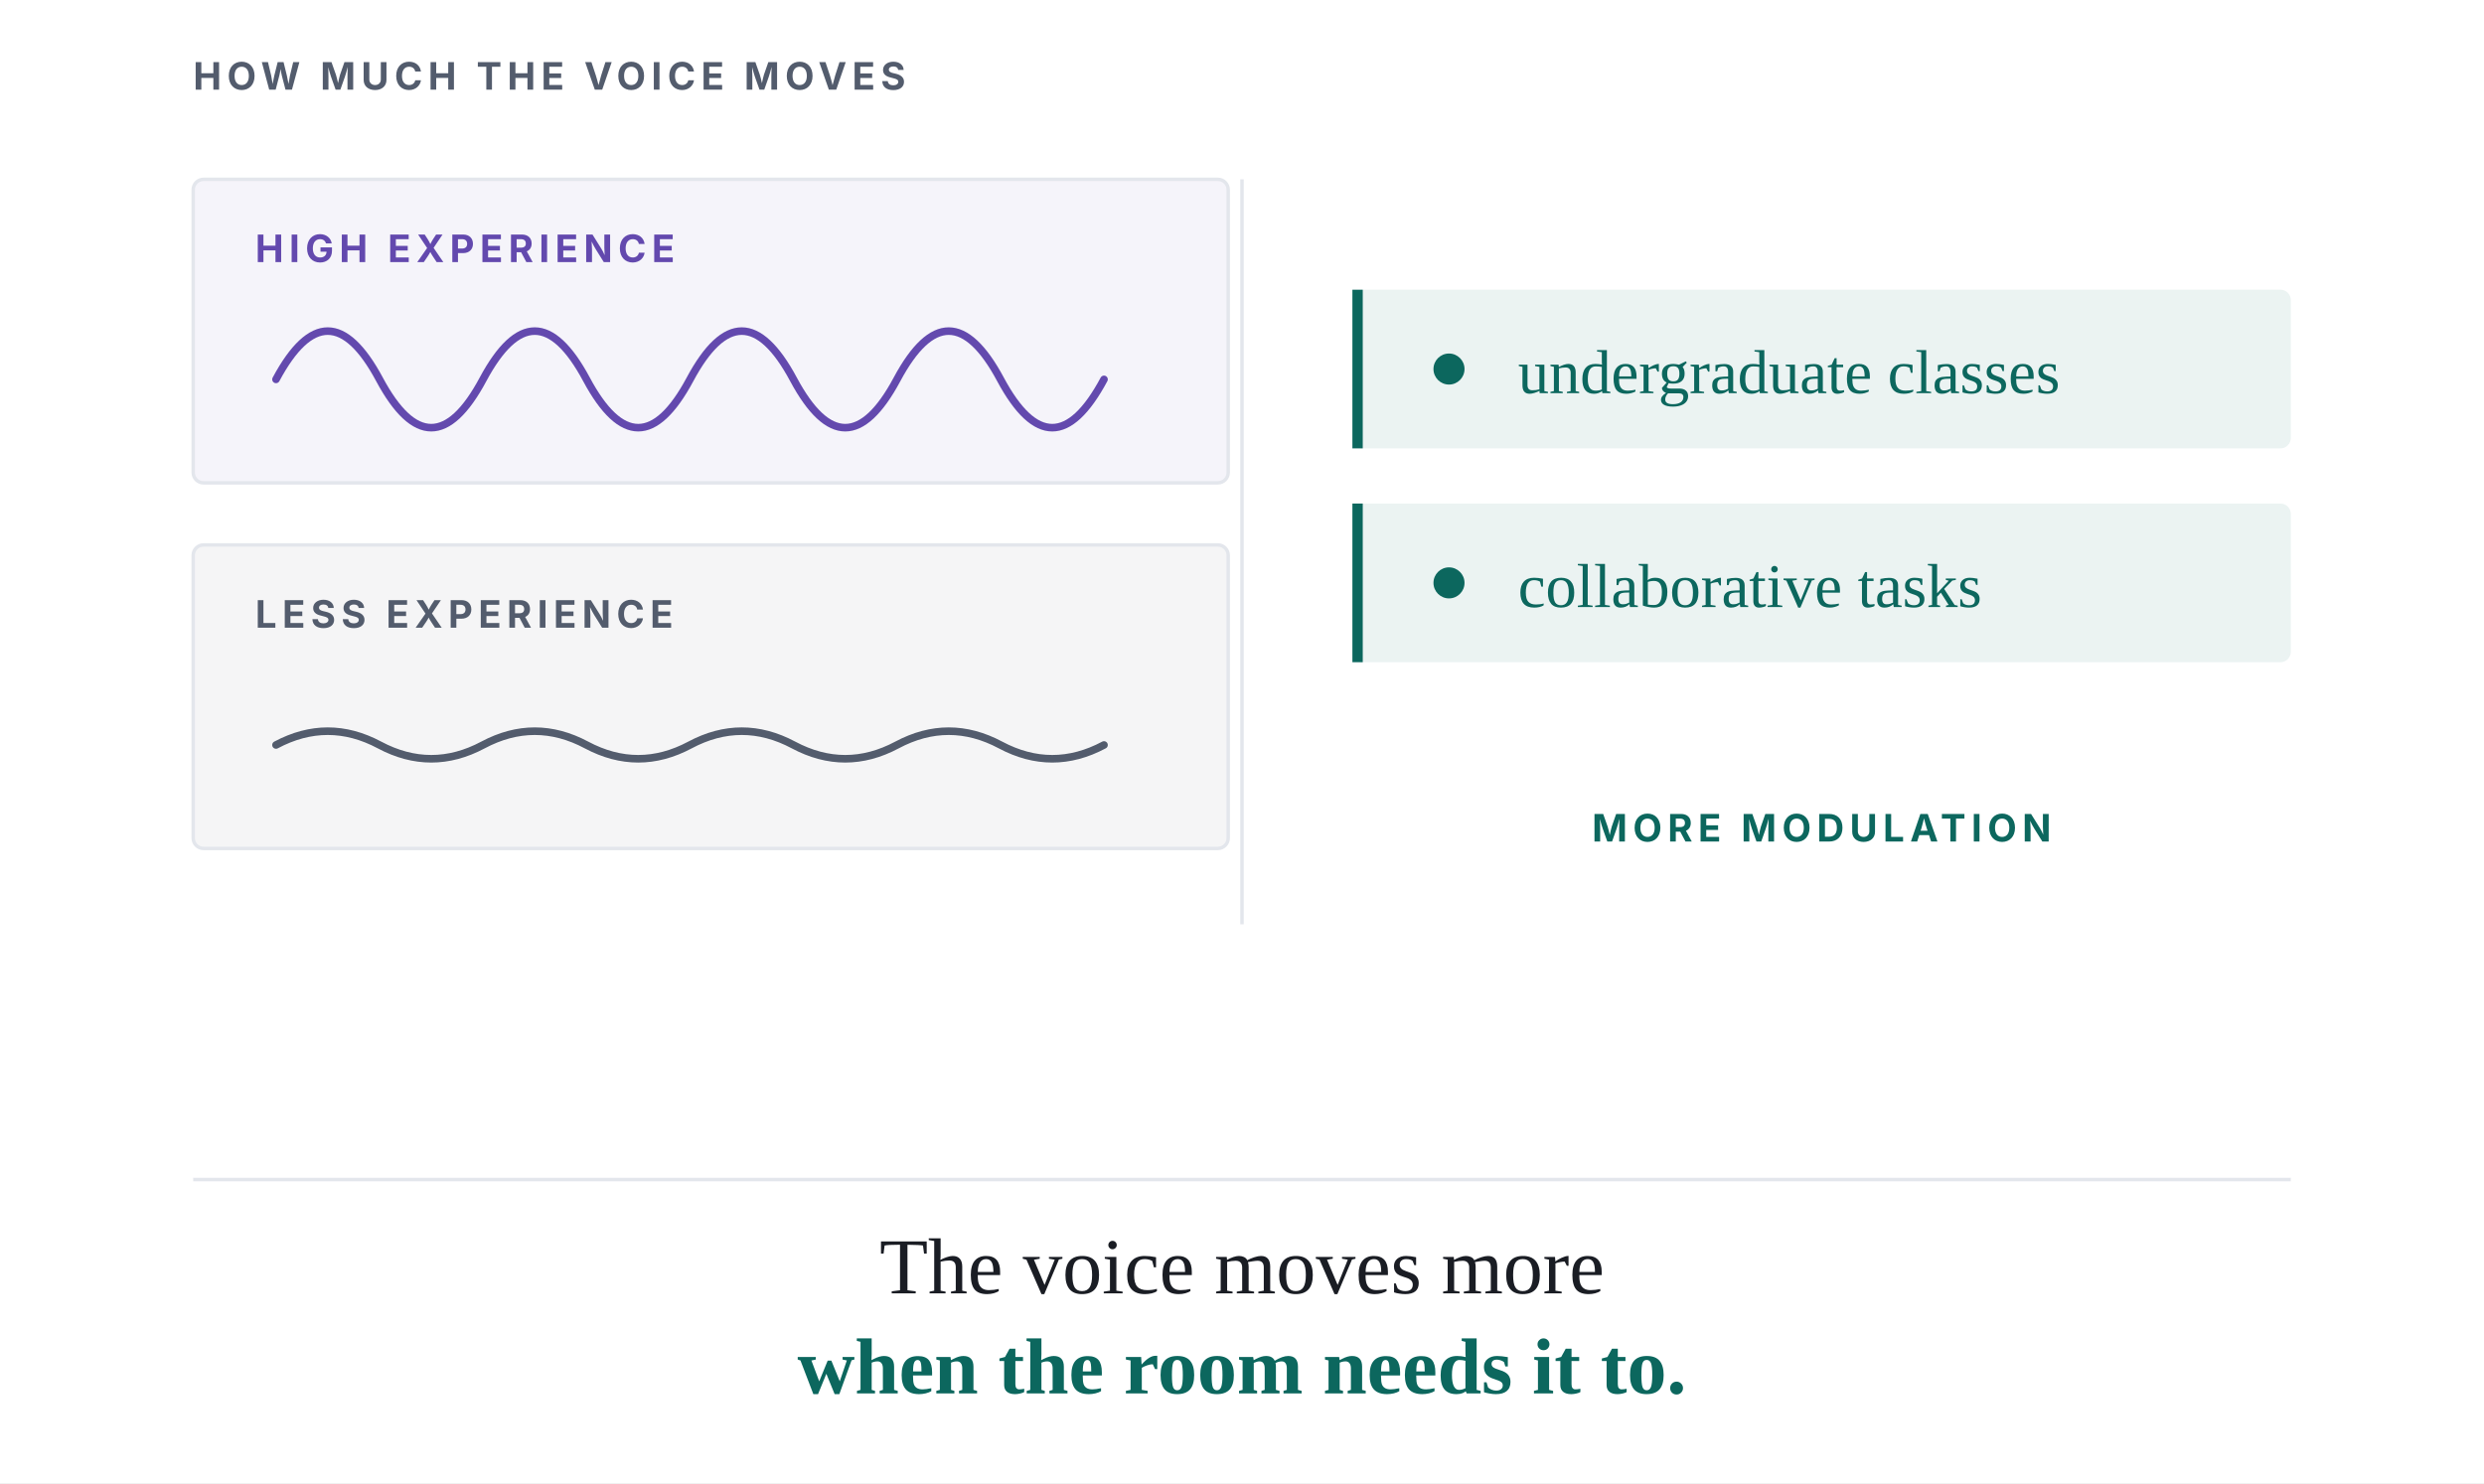
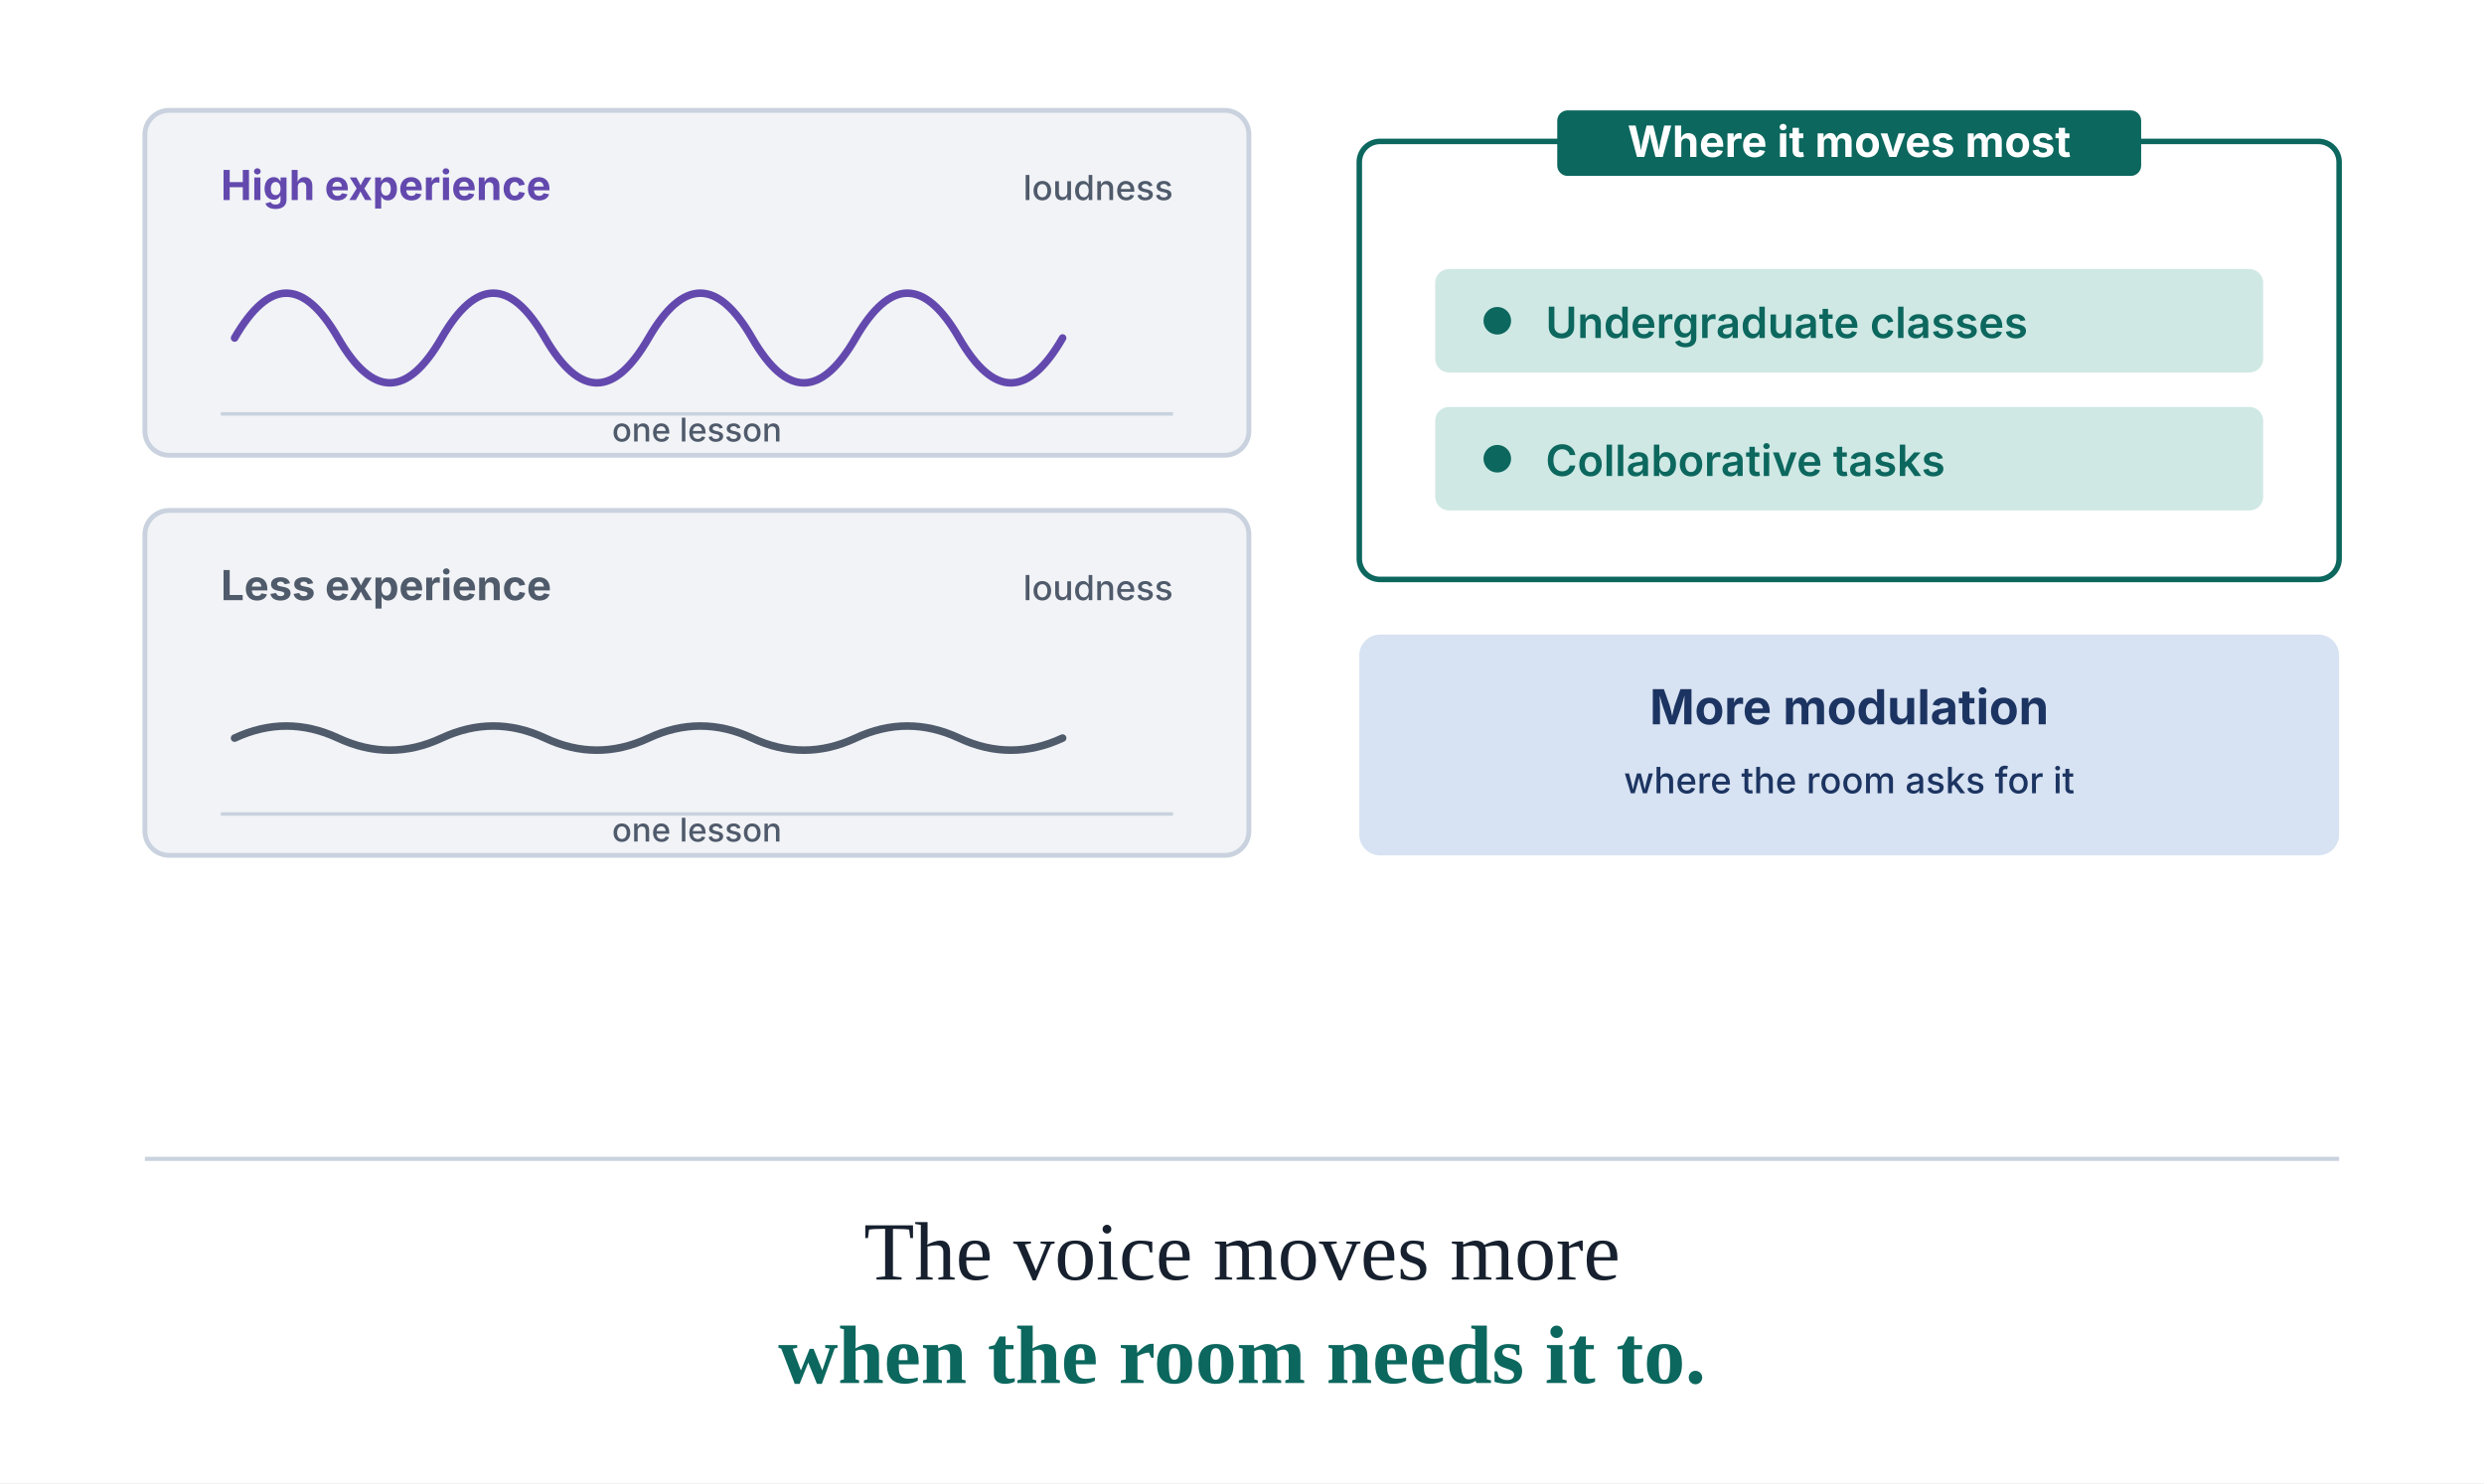
<svg xmlns="http://www.w3.org/2000/svg" class="wb" viewBox="0 0 720 430" role="img" aria-label="Loudness varied more in the speech of high-experience teachers, in undergraduate classes, and during collaborative tasks.">
  <rect width="720" height="430" fill="#ffffff" />
-   <text x="56" y="26" text-anchor="start" font-family="Inter,-apple-system,'Helvetica Neue',system-ui,sans-serif" font-size="11" font-weight="700" fill="#535c6d" letter-spacing="1.6">HOW MUCH THE VOICE MOVES</text>
-   <rect x="56" y="52" width="300" height="88" rx="3" fill="#6349ae" fill-opacity="0.06" />
-   <rect x="56" y="52" width="300" height="88" rx="3" fill="none" stroke="#e3e6ec" stroke-width="1" />
-   <text x="74" y="76" text-anchor="start" font-family="Inter,-apple-system,'Helvetica Neue',system-ui,sans-serif" font-size="11" font-weight="700" fill="#6349ae" letter-spacing="1.6">HIGH EXPERIENCE</text>
-   <path d="M80 110 q15 -28 30 0 q15 28 30 0 q15 -28 30 0 q15 28 30 0 q15 -28 30 0 q15 28 30 0 q15 -28 30 0 q15 28 30 0" fill="none" stroke="#6349ae" stroke-width="2.2" stroke-linecap="round" stroke-linejoin="round" />
-   <rect x="56" y="158" width="300" height="88" rx="3" fill="#535c6d" fill-opacity="0.06" />
-   <rect x="56" y="158" width="300" height="88" rx="3" fill="none" stroke="#e3e6ec" stroke-width="1" />
-   <text x="74" y="182" text-anchor="start" font-family="Inter,-apple-system,'Helvetica Neue',system-ui,sans-serif" font-size="11" font-weight="700" fill="#535c6d" letter-spacing="1.6">LESS EXPERIENCE</text>
-   <path d="M80 216 q15 -8 30 0 q15 8 30 0 q15 -8 30 0 q15 8 30 0 q15 -8 30 0 q15 8 30 0 q15 -8 30 0 q15 8 30 0" fill="none" stroke="#535c6d" stroke-width="2.2" stroke-linecap="round" stroke-linejoin="round" />
-   <path d="M360.0 52 V268" fill="none" stroke="#e3e6ec" stroke-width="1" stroke-linecap="butt" stroke-linejoin="round" />
-   <rect x="392" y="84" width="272" height="46" rx="3" fill="#0c675e" fill-opacity="0.08" />
-   <path d="M393.5 84 V130" fill="none" stroke="#0c675e" stroke-width="3" stroke-linecap="butt" stroke-linejoin="round" />
-   <circle cx="420" cy="107" r="4.5" fill="#0c675e" />
-   <text x="440" y="114" text-anchor="start" font-family="Fraunces,Georgia,'Times New Roman',serif" font-size="18" font-weight="500" fill="#0c675e">undergraduate classes</text>
-   <rect x="392" y="146" width="272" height="46" rx="3" fill="#0c675e" fill-opacity="0.08" />
-   <path d="M393.5 146 V192" fill="none" stroke="#0c675e" stroke-width="3" stroke-linecap="butt" stroke-linejoin="round" />
-   <circle cx="420" cy="169" r="4.5" fill="#0c675e" />
-   <text x="440" y="176" text-anchor="start" font-family="Fraunces,Georgia,'Times New Roman',serif" font-size="18" font-weight="500" fill="#0c675e">collaborative tasks</text>
-   <text x="528" y="244" text-anchor="middle" font-family="Inter,-apple-system,'Helvetica Neue',system-ui,sans-serif" font-size="11" font-weight="700" fill="#0c675e" letter-spacing="1.6">MORE MODULATION</text>
-   <path d="M56 342 H664" fill="none" stroke="#e3e6ec" stroke-width="1" stroke-linecap="butt" stroke-linejoin="round" />
-   <text x="360.0" y="375" text-anchor="middle" font-family="Fraunces,Georgia,'Times New Roman',serif" font-size="23" font-weight="500" fill="#1a1d24">The voice moves more</text>
-   <text x="360.0" y="404" text-anchor="middle" font-family="Fraunces,Georgia,'Times New Roman',serif" font-size="23" font-weight="600" fill="#0c675e">when the room needs it to.</text>
+   <g transform="translate(0 -40)">
+     <rect x="42" y="72" width="320" height="100" rx="7" fill="#f1f3f6" stroke="#c9d2de" stroke-width="1.4" />
+     <text x="64" y="98" text-anchor="start" font-family="Inter,-apple-system,'Helvetica Neue',system-ui,sans-serif" font-size="12" font-weight="700" fill="#6349ae">High experience</text>
+     <path d="M68 138 q15 -26 30 0 q15 26 30 0 q15 -26 30 0 q15 26 30 0 q15 -26 30 0 q15 26 30 0 q15 -26 30 0 q15 26 30 0" fill="none" stroke="#6349ae" stroke-width="2.2" stroke-linecap="round" stroke-linejoin="round" />
+     <text x="340" y="98" text-anchor="end" font-family="Inter,-apple-system,'Helvetica Neue',system-ui,sans-serif" font-size="10" font-weight="500" fill="#4f5a6b">loudness</text>
+     <path d="M64 160 H340" fill="none" stroke="#c9d2de" stroke-width="1" stroke-linecap="butt" stroke-linejoin="round" />
+     <text x="202" y="168" text-anchor="middle" font-family="Inter,-apple-system,'Helvetica Neue',system-ui,sans-serif" font-size="9.5" font-weight="500" fill="#4f5a6b">one lesson</text>
+     <rect x="42" y="188" width="320" height="100" rx="7" fill="#f1f3f6" stroke="#c9d2de" stroke-width="1.4" />
+     <text x="64" y="214" text-anchor="start" font-family="Inter,-apple-system,'Helvetica Neue',system-ui,sans-serif" font-size="12" font-weight="700" fill="#4f5a6b">Less experience</text>
+     <path d="M68 254 q15 -7 30 0 q15 7 30 0 q15 -7 30 0 q15 7 30 0 q15 -7 30 0 q15 7 30 0 q15 -7 30 0 q15 7 30 0" fill="none" stroke="#4f5a6b" stroke-width="2.2" stroke-linecap="round" stroke-linejoin="round" />
+     <text x="340" y="214" text-anchor="end" font-family="Inter,-apple-system,'Helvetica Neue',system-ui,sans-serif" font-size="10" font-weight="500" fill="#4f5a6b">loudness</text>
+     <path d="M64 276 H340" fill="none" stroke="#c9d2de" stroke-width="1" stroke-linecap="butt" stroke-linejoin="round" />
+     <text x="202" y="284" text-anchor="middle" font-family="Inter,-apple-system,'Helvetica Neue',system-ui,sans-serif" font-size="9.5" font-weight="500" fill="#4f5a6b">one lesson</text>
+     <rect x="394" y="81" width="284" height="127" rx="6" fill="none" stroke="#0c675e" stroke-width="1.6" />
+     <rect x="451.375" y="72" width="169.25" height="19" rx="3" fill="#0c675e" />
+     <text x="536.0" y="85.5" text-anchor="middle" font-family="Inter,-apple-system,'Helvetica Neue',system-ui,sans-serif" font-size="12.5" font-weight="700" fill="#ffffff">Where it moves most</text>
+     <rect x="416" y="118" width="240" height="30" rx="4" fill="#cfe8e4" />
+     <circle cx="434" cy="133" r="4" fill="#0c675e" />
+     <text x="448" y="138" text-anchor="start" font-family="Inter,-apple-system,'Helvetica Neue',system-ui,sans-serif" font-size="12.5" font-weight="600" fill="#0c675e">Undergraduate classes</text>
+     <rect x="416" y="158" width="240" height="30" rx="4" fill="#cfe8e4" />
+     <circle cx="434" cy="173" r="4" fill="#0c675e" />
+     <text x="448" y="178" text-anchor="start" font-family="Inter,-apple-system,'Helvetica Neue',system-ui,sans-serif" font-size="12.5" font-weight="600" fill="#0c675e">Collaborative tasks</text>
+     <rect x="394" y="224" width="284" height="64" rx="6" fill="#d7e2f2" />
+     <text x="536" y="250" text-anchor="middle" font-family="Inter,-apple-system,'Helvetica Neue',system-ui,sans-serif" font-size="14" font-weight="700" fill="#1c3461">More modulation</text>
+     <text x="536" y="270" text-anchor="middle" font-family="Inter,-apple-system,'Helvetica Neue',system-ui,sans-serif" font-size="10.5" font-weight="500" fill="#1c3461">where the room asks for it</text>
+   </g>
+   <path d="M42 336 H678" fill="none" stroke="#c9d2de" stroke-width="1.2" stroke-linecap="butt" stroke-linejoin="round" />
+   <text x="360.0" y="371" text-anchor="middle" font-family="Fraunces,Georgia,'Times New Roman',serif" font-size="24" font-weight="500" fill="#16202e">The voice moves more</text>
+   <text x="360.0" y="401" text-anchor="middle" font-family="Fraunces,Georgia,'Times New Roman',serif" font-size="24" font-weight="600" fill="#0c675e">when the room needs it to.</text>
</svg>
